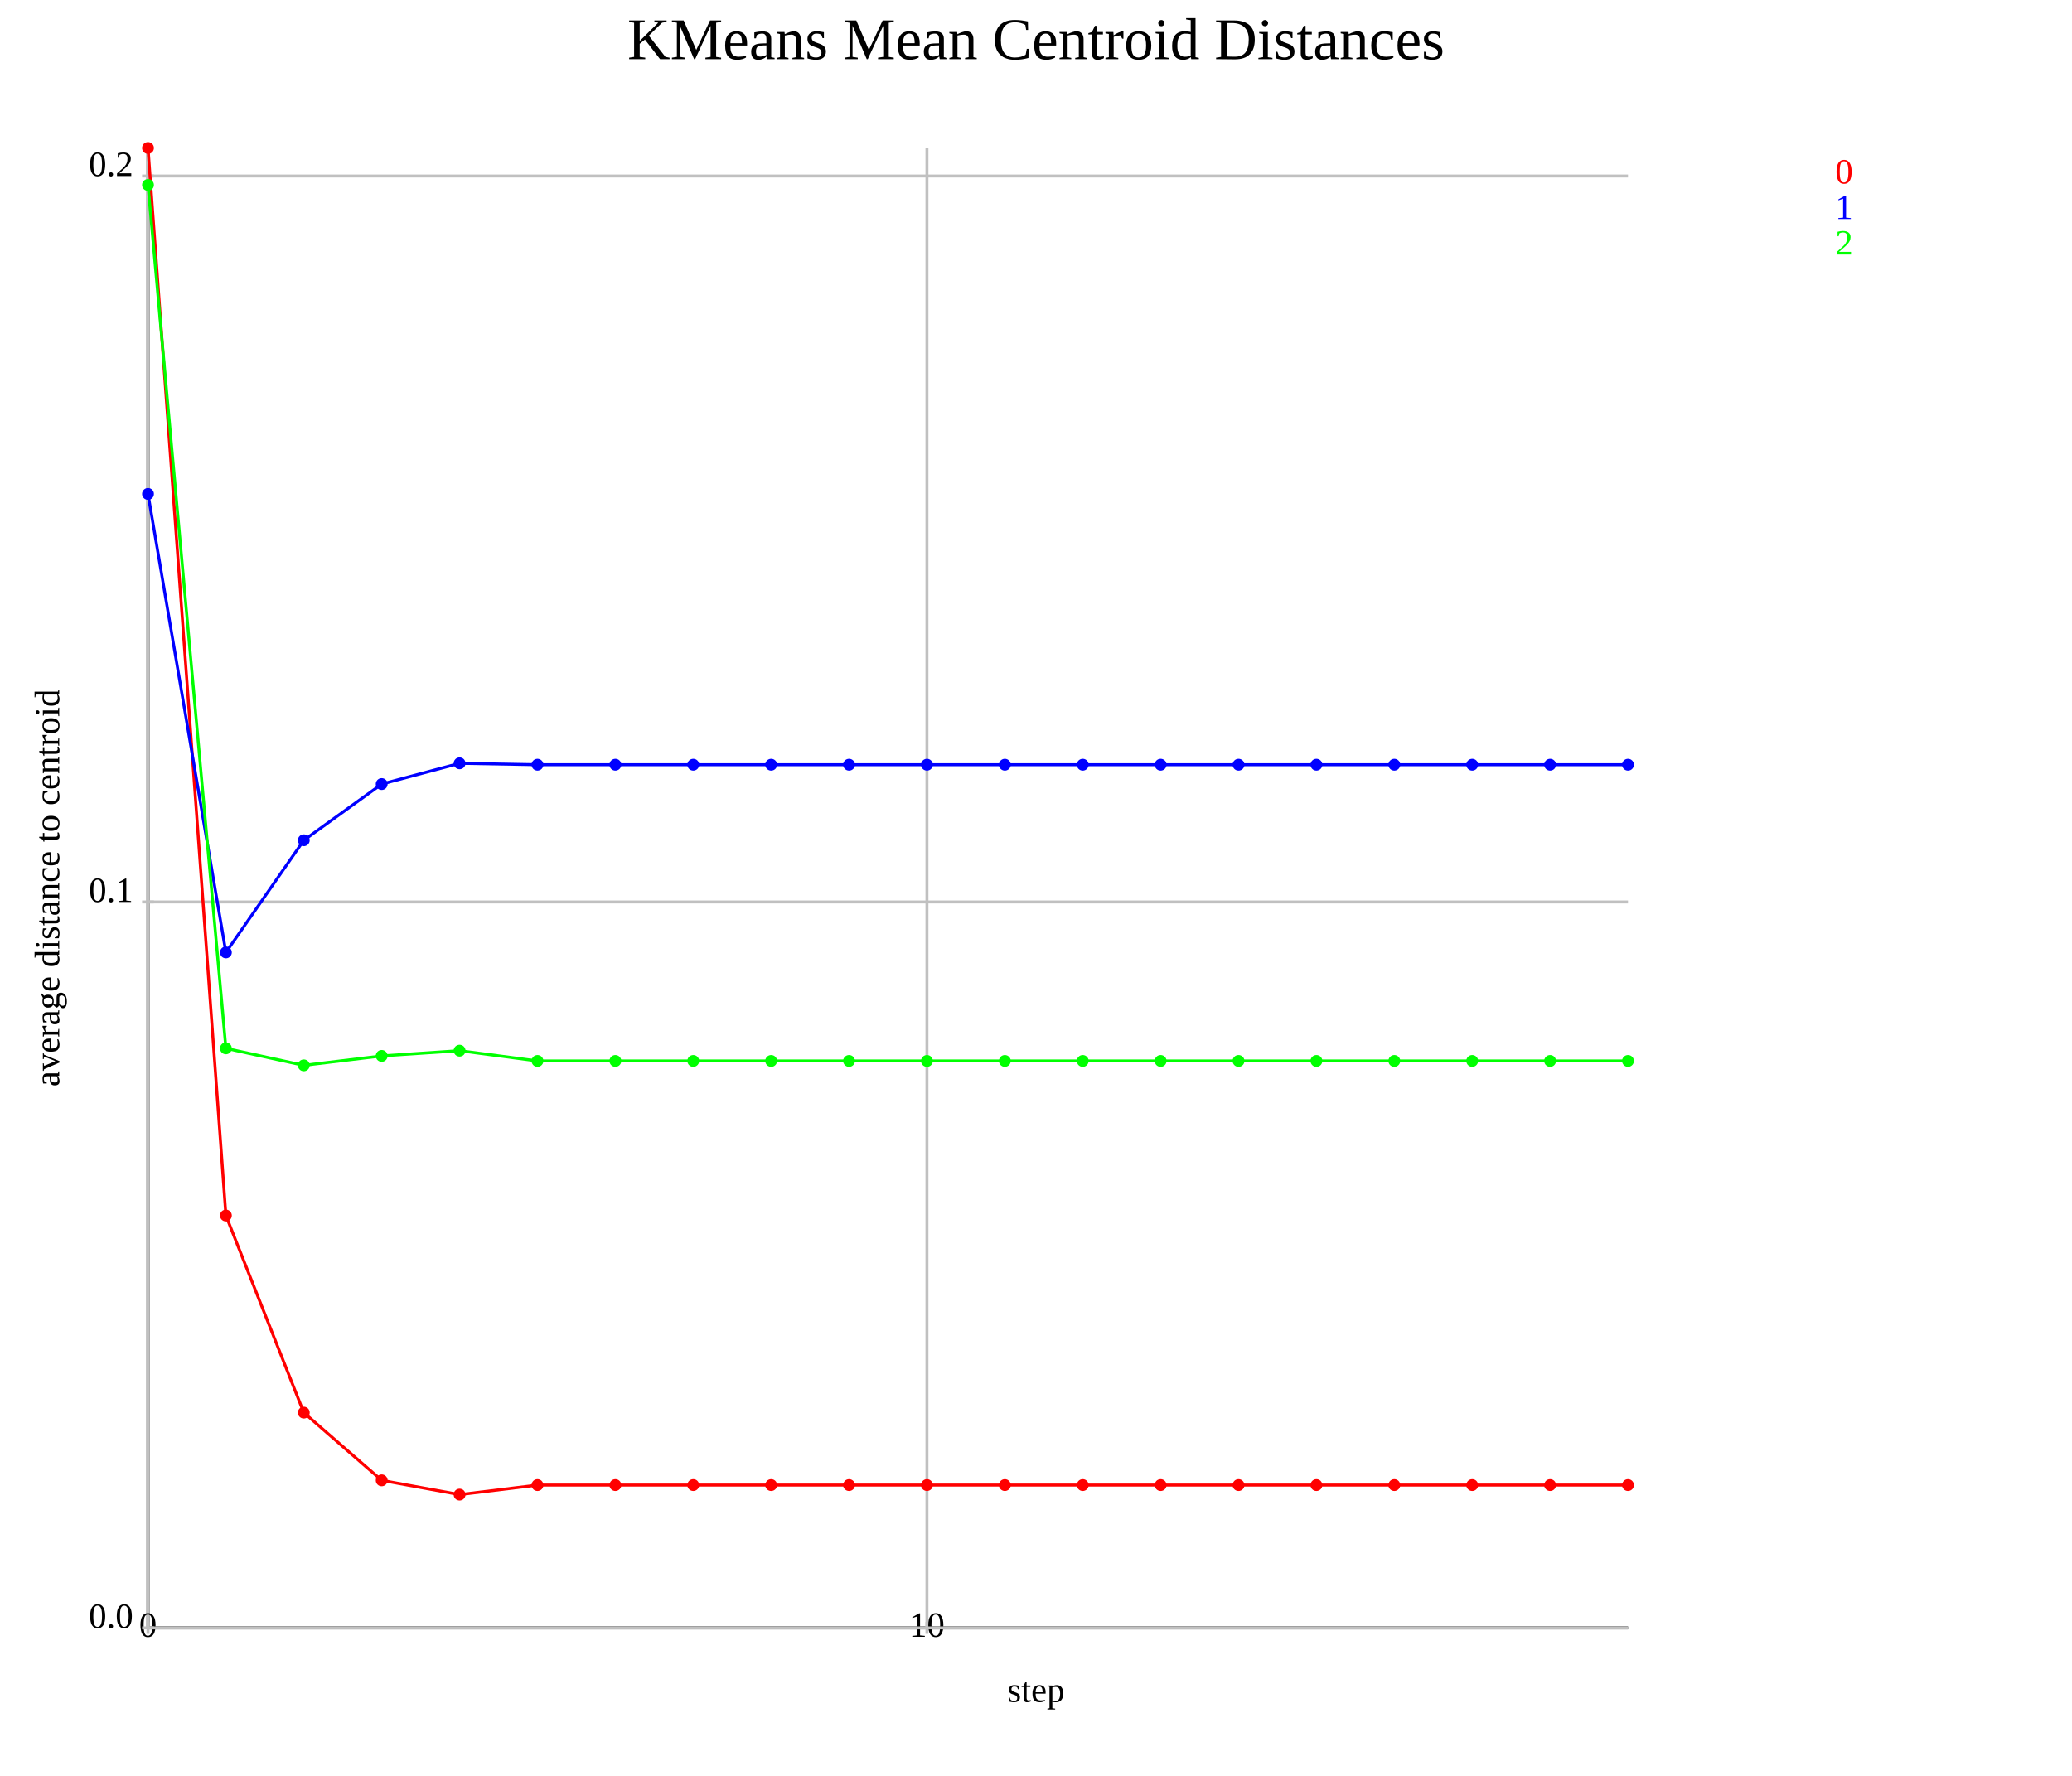
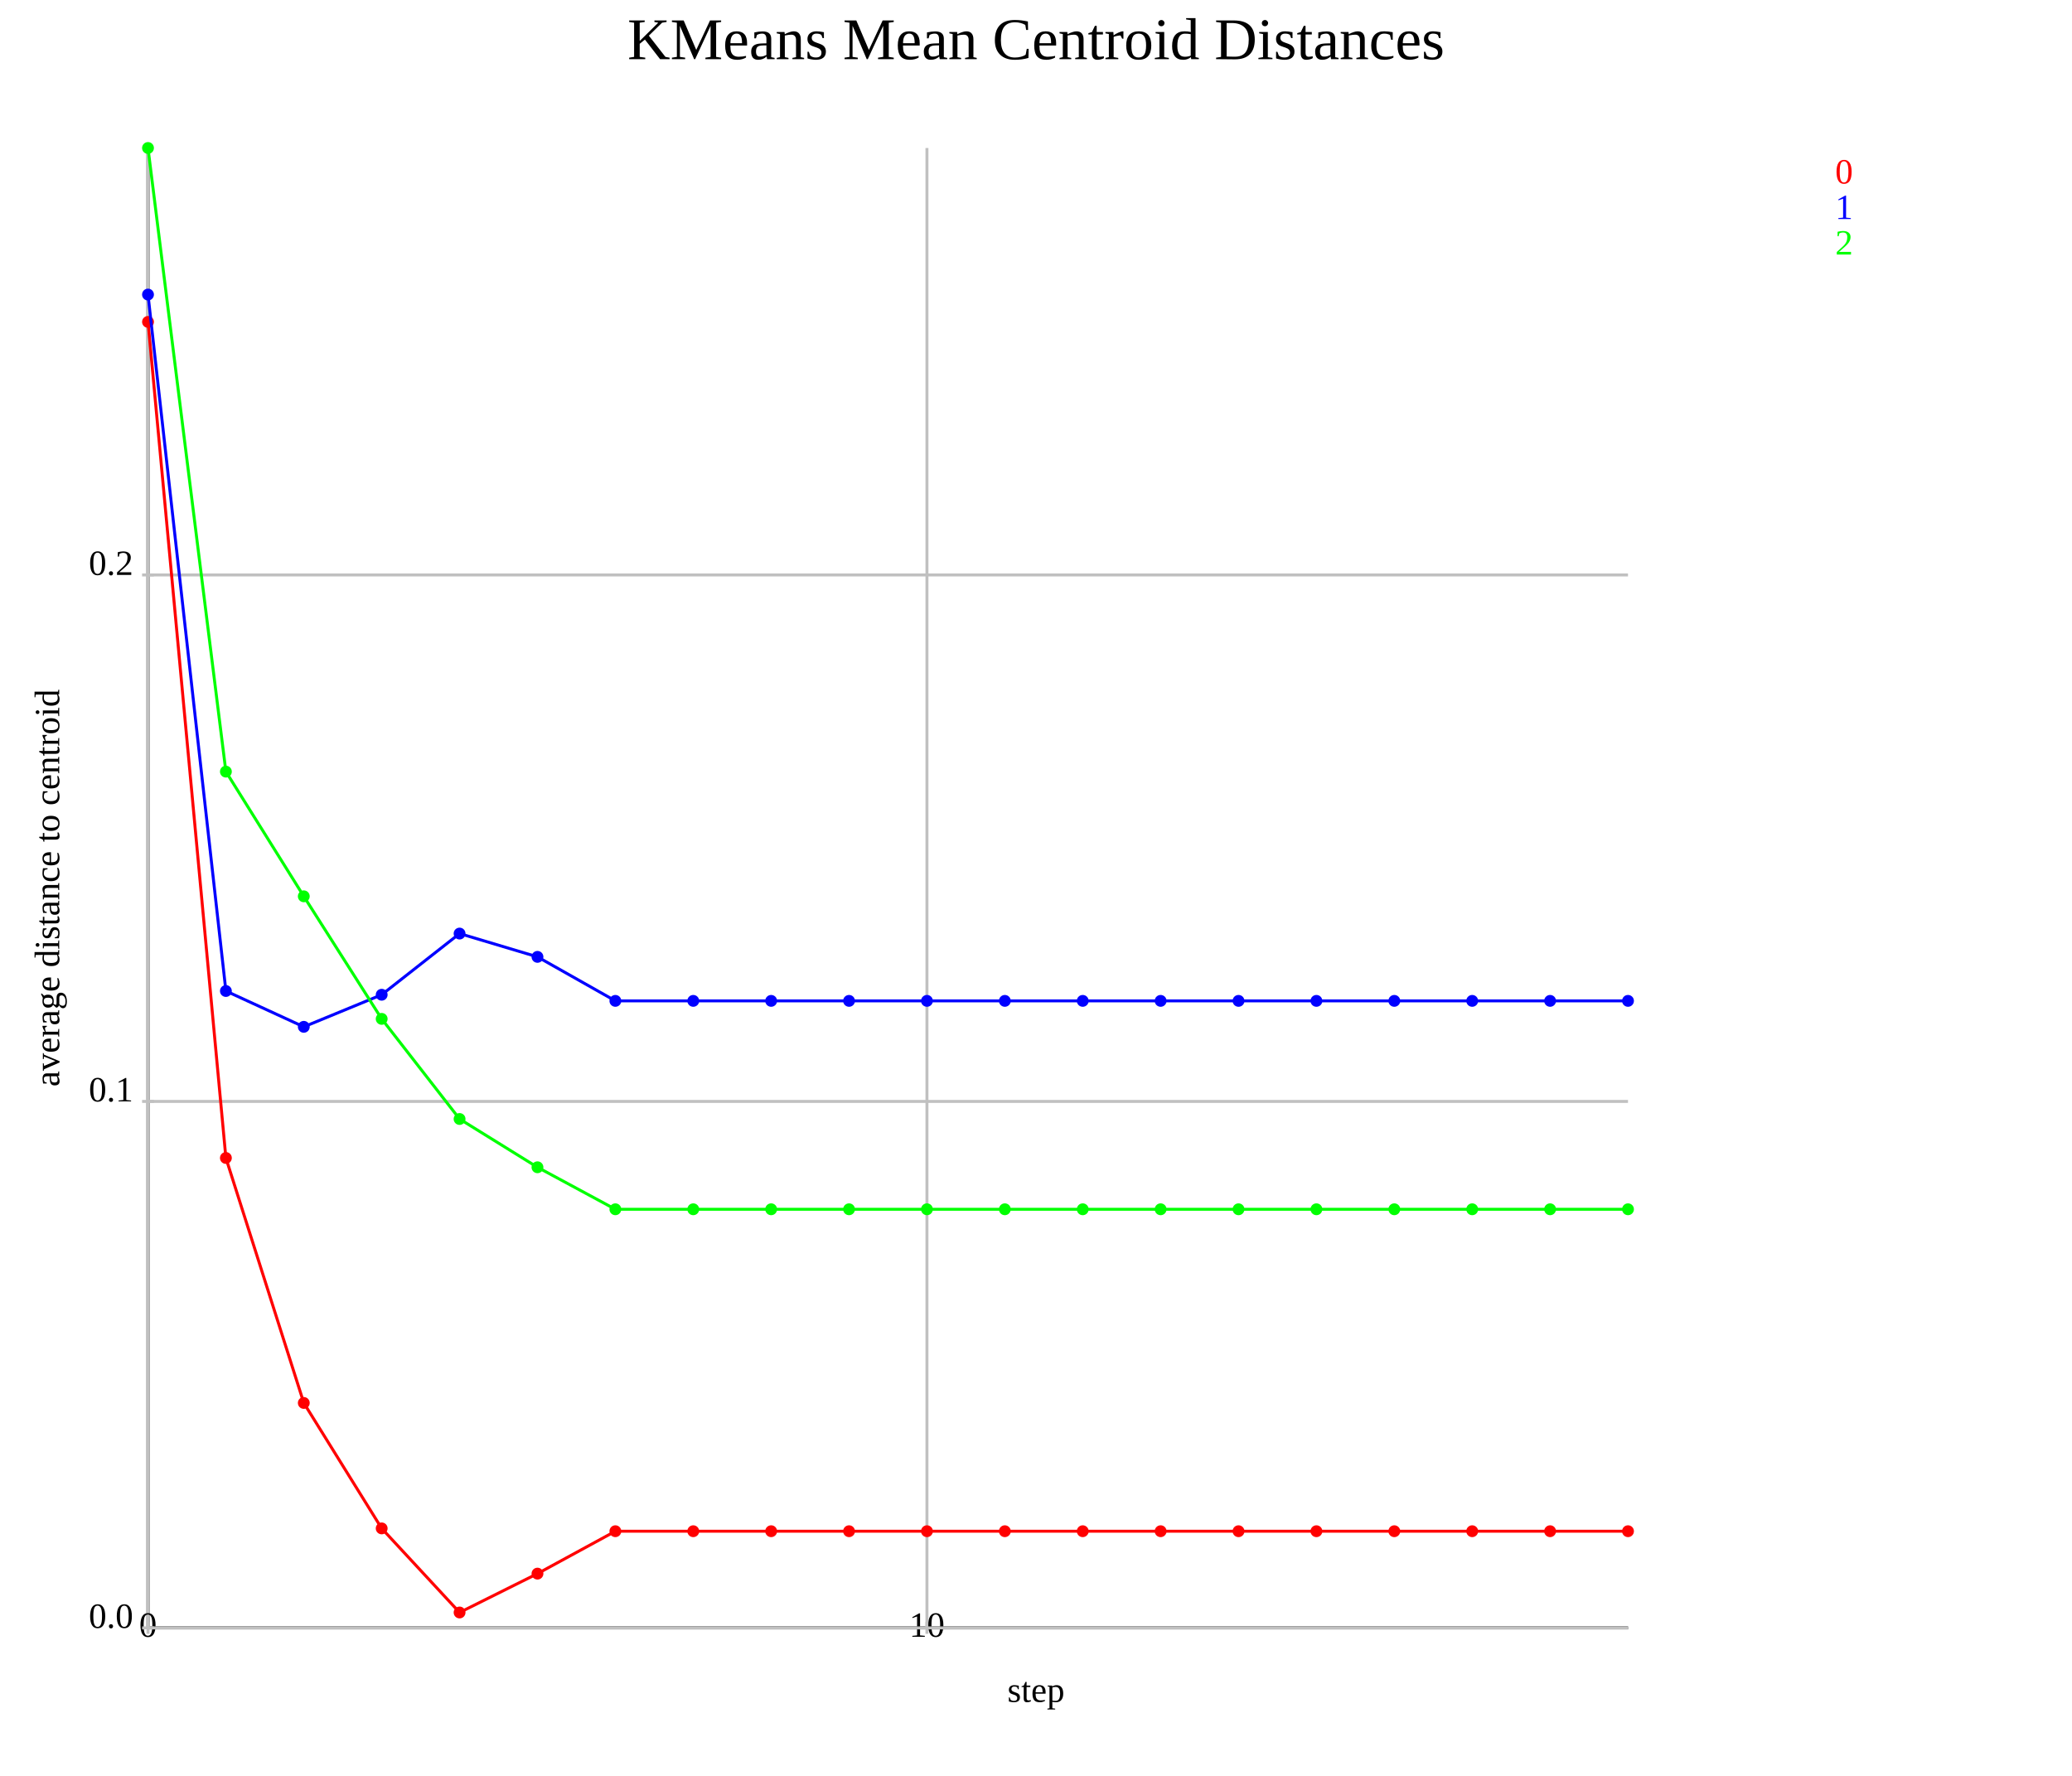
<svg xmlns="http://www.w3.org/2000/svg" version="1.1" width="700.0" height="600.0">
  <style>.caption {
  font-size: 14px;
  font-family: Georgia, serif;
}
</style>
  <line x1="50.0" y1="550.0" x2="550.0" y2="550.0" stroke="rgb(0,0,0)" stroke-width="1" />
  <line x1="50.0" y1="550.0" x2="50.0" y2="50.0" stroke="rgb(0,0,0)" stroke-width="1" />
  <line x1="50.0" y1="550.0" x2="50.0" y2="50.0" stroke="rgb(192,192,192)" stroke-width="1" />
  <line x1="50.0" y1="548.0" x2="50.0" y2="552.0" stroke="rgb(192,192,192)" stroke-width="1" />
  <text text-anchor="middle" alignment-baseline="hanging" x="50.0" y="553.0" font-size="12.0">0</text>
  <line x1="313.158" y1="550.0" x2="313.158" y2="50.0" stroke="rgb(192,192,192)" stroke-width="1" />
  <line x1="313.158" y1="548.0" x2="313.158" y2="552.0" stroke="rgb(192,192,192)" stroke-width="1" />
  <text text-anchor="middle" alignment-baseline="hanging" x="313.158" y="553.0" font-size="12.0">10</text>
  <line x1="50.0" y1="550.0" x2="550.0" y2="550.0" stroke="rgb(192,192,192)" stroke-width="1" />
  <text text-anchor="end" alignment-baseline="middle" x="45.0" y="550.0" font-size="12.0">0.0</text>
  <line x1="48.0" y1="550.0" x2="52.0" y2="550.0" stroke="rgb(192,192,192)" stroke-width="1" />
-   <line x1="50.0" y1="304.734" x2="550.0" y2="304.734" stroke="rgb(192,192,192)" stroke-width="1" />
-   <text text-anchor="end" alignment-baseline="middle" x="45.0" y="304.734" font-size="12.0">0.1</text>
-   <line x1="48.0" y1="304.734" x2="52.0" y2="304.734" stroke="rgb(192,192,192)" stroke-width="1" />
-   <line x1="50.0" y1="59.467" x2="550.0" y2="59.467" stroke="rgb(192,192,192)" stroke-width="1" />
-   <text text-anchor="end" alignment-baseline="middle" x="45.0" y="59.467" font-size="12.0">0.2</text>
-   <line x1="48.0" y1="59.467" x2="52.0" y2="59.467" stroke="rgb(192,192,192)" stroke-width="1" />
-   <polyline points="50.0,50.0 76.316,410.674 102.632,477.264 128.947,500.144 155.263,504.961 181.579,501.742 207.895,501.742 234.211,501.742 260.526,501.742 286.842,501.742 313.158,501.742 339.474,501.742 365.789,501.742 392.105,501.742 418.421,501.742 444.737,501.742 471.053,501.742 497.368,501.742 523.684,501.742 550.0,501.742" fill="none" stroke="rgb(255,0,0)" stroke-width="1" />
-   <circle cx="50.0" cy="50.0" r="2" fill="rgb(255,0,0)" />
-   <circle cx="76.316" cy="410.674" r="2" fill="rgb(255,0,0)" />
-   <circle cx="102.632" cy="477.264" r="2" fill="rgb(255,0,0)" />
-   <circle cx="128.947" cy="500.144" r="2" fill="rgb(255,0,0)" />
-   <circle cx="155.263" cy="504.961" r="2" fill="rgb(255,0,0)" />
-   <circle cx="181.579" cy="501.742" r="2" fill="rgb(255,0,0)" />
-   <circle cx="207.895" cy="501.742" r="2" fill="rgb(255,0,0)" />
-   <circle cx="234.211" cy="501.742" r="2" fill="rgb(255,0,0)" />
-   <circle cx="260.526" cy="501.742" r="2" fill="rgb(255,0,0)" />
-   <circle cx="286.842" cy="501.742" r="2" fill="rgb(255,0,0)" />
-   <circle cx="313.158" cy="501.742" r="2" fill="rgb(255,0,0)" />
-   <circle cx="339.474" cy="501.742" r="2" fill="rgb(255,0,0)" />
-   <circle cx="365.789" cy="501.742" r="2" fill="rgb(255,0,0)" />
-   <circle cx="392.105" cy="501.742" r="2" fill="rgb(255,0,0)" />
-   <circle cx="418.421" cy="501.742" r="2" fill="rgb(255,0,0)" />
-   <circle cx="444.737" cy="501.742" r="2" fill="rgb(255,0,0)" />
-   <circle cx="471.053" cy="501.742" r="2" fill="rgb(255,0,0)" />
-   <circle cx="497.368" cy="501.742" r="2" fill="rgb(255,0,0)" />
-   <circle cx="523.684" cy="501.742" r="2" fill="rgb(255,0,0)" />
-   <circle cx="550.0" cy="501.742" r="2" fill="rgb(255,0,0)" />
-   <polyline points="50.0,166.879 76.316,321.786 102.632,283.894 128.947,264.903 155.263,257.892 181.579,258.364 207.895,258.364 234.211,258.364 260.526,258.364 286.842,258.364 313.158,258.364 339.474,258.364 365.789,258.364 392.105,258.364 418.421,258.364 444.737,258.364 471.053,258.364 497.368,258.364 523.684,258.364 550.0,258.364" fill="none" stroke="rgb(0,0,255)" stroke-width="1" />
-   <circle cx="50.0" cy="166.879" r="2" fill="rgb(0,0,255)" />
-   <circle cx="76.316" cy="321.786" r="2" fill="rgb(0,0,255)" />
-   <circle cx="102.632" cy="283.894" r="2" fill="rgb(0,0,255)" />
-   <circle cx="128.947" cy="264.903" r="2" fill="rgb(0,0,255)" />
-   <circle cx="155.263" cy="257.892" r="2" fill="rgb(0,0,255)" />
-   <circle cx="181.579" cy="258.364" r="2" fill="rgb(0,0,255)" />
-   <circle cx="207.895" cy="258.364" r="2" fill="rgb(0,0,255)" />
-   <circle cx="234.211" cy="258.364" r="2" fill="rgb(0,0,255)" />
-   <circle cx="260.526" cy="258.364" r="2" fill="rgb(0,0,255)" />
-   <circle cx="286.842" cy="258.364" r="2" fill="rgb(0,0,255)" />
-   <circle cx="313.158" cy="258.364" r="2" fill="rgb(0,0,255)" />
-   <circle cx="339.474" cy="258.364" r="2" fill="rgb(0,0,255)" />
-   <circle cx="365.789" cy="258.364" r="2" fill="rgb(0,0,255)" />
-   <circle cx="392.105" cy="258.364" r="2" fill="rgb(0,0,255)" />
-   <circle cx="418.421" cy="258.364" r="2" fill="rgb(0,0,255)" />
-   <circle cx="444.737" cy="258.364" r="2" fill="rgb(0,0,255)" />
-   <circle cx="471.053" cy="258.364" r="2" fill="rgb(0,0,255)" />
-   <circle cx="497.368" cy="258.364" r="2" fill="rgb(0,0,255)" />
-   <circle cx="523.684" cy="258.364" r="2" fill="rgb(0,0,255)" />
-   <circle cx="550.0" cy="258.364" r="2" fill="rgb(0,0,255)" />
-   <polyline points="50.0,62.491 76.316,354.197 102.632,359.942 128.947,356.752 155.263,354.98 181.579,358.453 207.895,358.453 234.211,358.453 260.526,358.453 286.842,358.453 313.158,358.453 339.474,358.453 365.789,358.453 392.105,358.453 418.421,358.453 444.737,358.453 471.053,358.453 497.368,358.453 523.684,358.453 550.0,358.453" fill="none" stroke="rgb(0,255,0)" stroke-width="1" />
-   <circle cx="50.0" cy="62.491" r="2" fill="rgb(0,255,0)" />
-   <circle cx="76.316" cy="354.197" r="2" fill="rgb(0,255,0)" />
-   <circle cx="102.632" cy="359.942" r="2" fill="rgb(0,255,0)" />
-   <circle cx="128.947" cy="356.752" r="2" fill="rgb(0,255,0)" />
-   <circle cx="155.263" cy="354.98" r="2" fill="rgb(0,255,0)" />
-   <circle cx="181.579" cy="358.453" r="2" fill="rgb(0,255,0)" />
-   <circle cx="207.895" cy="358.453" r="2" fill="rgb(0,255,0)" />
-   <circle cx="234.211" cy="358.453" r="2" fill="rgb(0,255,0)" />
-   <circle cx="260.526" cy="358.453" r="2" fill="rgb(0,255,0)" />
-   <circle cx="286.842" cy="358.453" r="2" fill="rgb(0,255,0)" />
-   <circle cx="313.158" cy="358.453" r="2" fill="rgb(0,255,0)" />
-   <circle cx="339.474" cy="358.453" r="2" fill="rgb(0,255,0)" />
-   <circle cx="365.789" cy="358.453" r="2" fill="rgb(0,255,0)" />
-   <circle cx="392.105" cy="358.453" r="2" fill="rgb(0,255,0)" />
-   <circle cx="418.421" cy="358.453" r="2" fill="rgb(0,255,0)" />
-   <circle cx="444.737" cy="358.453" r="2" fill="rgb(0,255,0)" />
-   <circle cx="471.053" cy="358.453" r="2" fill="rgb(0,255,0)" />
-   <circle cx="497.368" cy="358.453" r="2" fill="rgb(0,255,0)" />
-   <circle cx="523.684" cy="358.453" r="2" fill="rgb(0,255,0)" />
-   <circle cx="550.0" cy="358.453" r="2" fill="rgb(0,255,0)" />
+   <line x1="50.0" y1="372.126" x2="550.0" y2="372.126" stroke="rgb(192,192,192)" stroke-width="1" />
+   <text text-anchor="end" alignment-baseline="middle" x="45.0" y="372.126" font-size="12.0">0.1</text>
+   <line x1="48.0" y1="372.126" x2="52.0" y2="372.126" stroke="rgb(192,192,192)" stroke-width="1" />
+   <line x1="50.0" y1="194.252" x2="550.0" y2="194.252" stroke="rgb(192,192,192)" stroke-width="1" />
+   <text text-anchor="end" alignment-baseline="middle" x="45.0" y="194.252" font-size="12.0">0.2</text>
+   <line x1="48.0" y1="194.252" x2="52.0" y2="194.252" stroke="rgb(192,192,192)" stroke-width="1" />
+   <polyline points="50.0,108.755 76.316,391.234 102.632,473.999 128.947,516.385 155.263,544.796 181.579,531.666 207.895,517.337 234.211,517.337 260.526,517.337 286.842,517.337 313.158,517.337 339.474,517.337 365.789,517.337 392.105,517.337 418.421,517.337 444.737,517.337 471.053,517.337 497.368,517.337 523.684,517.337 550.0,517.337" fill="none" stroke="rgb(255,0,0)" stroke-width="1" />
+   <circle cx="50.0" cy="108.755" r="2" fill="rgb(255,0,0)" />
+   <circle cx="76.316" cy="391.234" r="2" fill="rgb(255,0,0)" />
+   <circle cx="102.632" cy="473.999" r="2" fill="rgb(255,0,0)" />
+   <circle cx="128.947" cy="516.385" r="2" fill="rgb(255,0,0)" />
+   <circle cx="155.263" cy="544.796" r="2" fill="rgb(255,0,0)" />
+   <circle cx="181.579" cy="531.666" r="2" fill="rgb(255,0,0)" />
+   <circle cx="207.895" cy="517.337" r="2" fill="rgb(255,0,0)" />
+   <circle cx="234.211" cy="517.337" r="2" fill="rgb(255,0,0)" />
+   <circle cx="260.526" cy="517.337" r="2" fill="rgb(255,0,0)" />
+   <circle cx="286.842" cy="517.337" r="2" fill="rgb(255,0,0)" />
+   <circle cx="313.158" cy="517.337" r="2" fill="rgb(255,0,0)" />
+   <circle cx="339.474" cy="517.337" r="2" fill="rgb(255,0,0)" />
+   <circle cx="365.789" cy="517.337" r="2" fill="rgb(255,0,0)" />
+   <circle cx="392.105" cy="517.337" r="2" fill="rgb(255,0,0)" />
+   <circle cx="418.421" cy="517.337" r="2" fill="rgb(255,0,0)" />
+   <circle cx="444.737" cy="517.337" r="2" fill="rgb(255,0,0)" />
+   <circle cx="471.053" cy="517.337" r="2" fill="rgb(255,0,0)" />
+   <circle cx="497.368" cy="517.337" r="2" fill="rgb(255,0,0)" />
+   <circle cx="523.684" cy="517.337" r="2" fill="rgb(255,0,0)" />
+   <circle cx="550.0" cy="517.337" r="2" fill="rgb(255,0,0)" />
+   <polyline points="50.0,99.523 76.316,334.82 102.632,346.924 128.947,336.086 155.263,315.415 181.579,323.288 207.895,338.155 234.211,338.155 260.526,338.155 286.842,338.155 313.158,338.155 339.474,338.155 365.789,338.155 392.105,338.155 418.421,338.155 444.737,338.155 471.053,338.155 497.368,338.155 523.684,338.155 550.0,338.155" fill="none" stroke="rgb(0,0,255)" stroke-width="1" />
+   <circle cx="50.0" cy="99.523" r="2" fill="rgb(0,0,255)" />
+   <circle cx="76.316" cy="334.82" r="2" fill="rgb(0,0,255)" />
+   <circle cx="102.632" cy="346.924" r="2" fill="rgb(0,0,255)" />
+   <circle cx="128.947" cy="336.086" r="2" fill="rgb(0,0,255)" />
+   <circle cx="155.263" cy="315.415" r="2" fill="rgb(0,0,255)" />
+   <circle cx="181.579" cy="323.288" r="2" fill="rgb(0,0,255)" />
+   <circle cx="207.895" cy="338.155" r="2" fill="rgb(0,0,255)" />
+   <circle cx="234.211" cy="338.155" r="2" fill="rgb(0,0,255)" />
+   <circle cx="260.526" cy="338.155" r="2" fill="rgb(0,0,255)" />
+   <circle cx="286.842" cy="338.155" r="2" fill="rgb(0,0,255)" />
+   <circle cx="313.158" cy="338.155" r="2" fill="rgb(0,0,255)" />
+   <circle cx="339.474" cy="338.155" r="2" fill="rgb(0,0,255)" />
+   <circle cx="365.789" cy="338.155" r="2" fill="rgb(0,0,255)" />
+   <circle cx="392.105" cy="338.155" r="2" fill="rgb(0,0,255)" />
+   <circle cx="418.421" cy="338.155" r="2" fill="rgb(0,0,255)" />
+   <circle cx="444.737" cy="338.155" r="2" fill="rgb(0,0,255)" />
+   <circle cx="471.053" cy="338.155" r="2" fill="rgb(0,0,255)" />
+   <circle cx="497.368" cy="338.155" r="2" fill="rgb(0,0,255)" />
+   <circle cx="523.684" cy="338.155" r="2" fill="rgb(0,0,255)" />
+   <circle cx="550.0" cy="338.155" r="2" fill="rgb(0,0,255)" />
+   <polyline points="50.0,50.0 76.316,260.701 102.632,302.831 128.947,344.237 155.263,378.065 181.579,394.374 207.895,408.566 234.211,408.566 260.526,408.566 286.842,408.566 313.158,408.566 339.474,408.566 365.789,408.566 392.105,408.566 418.421,408.566 444.737,408.566 471.053,408.566 497.368,408.566 523.684,408.566 550.0,408.566" fill="none" stroke="rgb(0,255,0)" stroke-width="1" />
+   <circle cx="50.0" cy="50.0" r="2" fill="rgb(0,255,0)" />
+   <circle cx="76.316" cy="260.701" r="2" fill="rgb(0,255,0)" />
+   <circle cx="102.632" cy="302.831" r="2" fill="rgb(0,255,0)" />
+   <circle cx="128.947" cy="344.237" r="2" fill="rgb(0,255,0)" />
+   <circle cx="155.263" cy="378.065" r="2" fill="rgb(0,255,0)" />
+   <circle cx="181.579" cy="394.374" r="2" fill="rgb(0,255,0)" />
+   <circle cx="207.895" cy="408.566" r="2" fill="rgb(0,255,0)" />
+   <circle cx="234.211" cy="408.566" r="2" fill="rgb(0,255,0)" />
+   <circle cx="260.526" cy="408.566" r="2" fill="rgb(0,255,0)" />
+   <circle cx="286.842" cy="408.566" r="2" fill="rgb(0,255,0)" />
+   <circle cx="313.158" cy="408.566" r="2" fill="rgb(0,255,0)" />
+   <circle cx="339.474" cy="408.566" r="2" fill="rgb(0,255,0)" />
+   <circle cx="365.789" cy="408.566" r="2" fill="rgb(0,255,0)" />
+   <circle cx="392.105" cy="408.566" r="2" fill="rgb(0,255,0)" />
+   <circle cx="418.421" cy="408.566" r="2" fill="rgb(0,255,0)" />
+   <circle cx="444.737" cy="408.566" r="2" fill="rgb(0,255,0)" />
+   <circle cx="471.053" cy="408.566" r="2" fill="rgb(0,255,0)" />
+   <circle cx="497.368" cy="408.566" r="2" fill="rgb(0,255,0)" />
+   <circle cx="523.684" cy="408.566" r="2" fill="rgb(0,255,0)" />
+   <circle cx="550.0" cy="408.566" r="2" fill="rgb(0,255,0)" />
  <text x="350.0" y="20.0" text-anchor="middle" fill="rgb(0,0,0)" font-size="20.0">KMeans Mean Centroid Distances</text>
  <text x="350.0" y="575.0" text-anchor="middle" fill="rgb(0,0,0)" font-size="12.0">step</text>
  <text transform="rotate(-90.0 20.0 300.0)" x="20.0" y="300.0" text-anchor="middle" fill="rgb(0,0,0)" font-size="12.0">average distance to centroid</text>
  <text x="620" y="62" fill="rgb(255,0,0)" font-size="12">0</text>
  <text x="620" y="74" fill="rgb(0,0,255)" font-size="12">1</text>
  <text x="620" y="86" fill="rgb(0,255,0)" font-size="12">2</text>
      Sorry, your browser does not support inline SVG.
    </svg>
